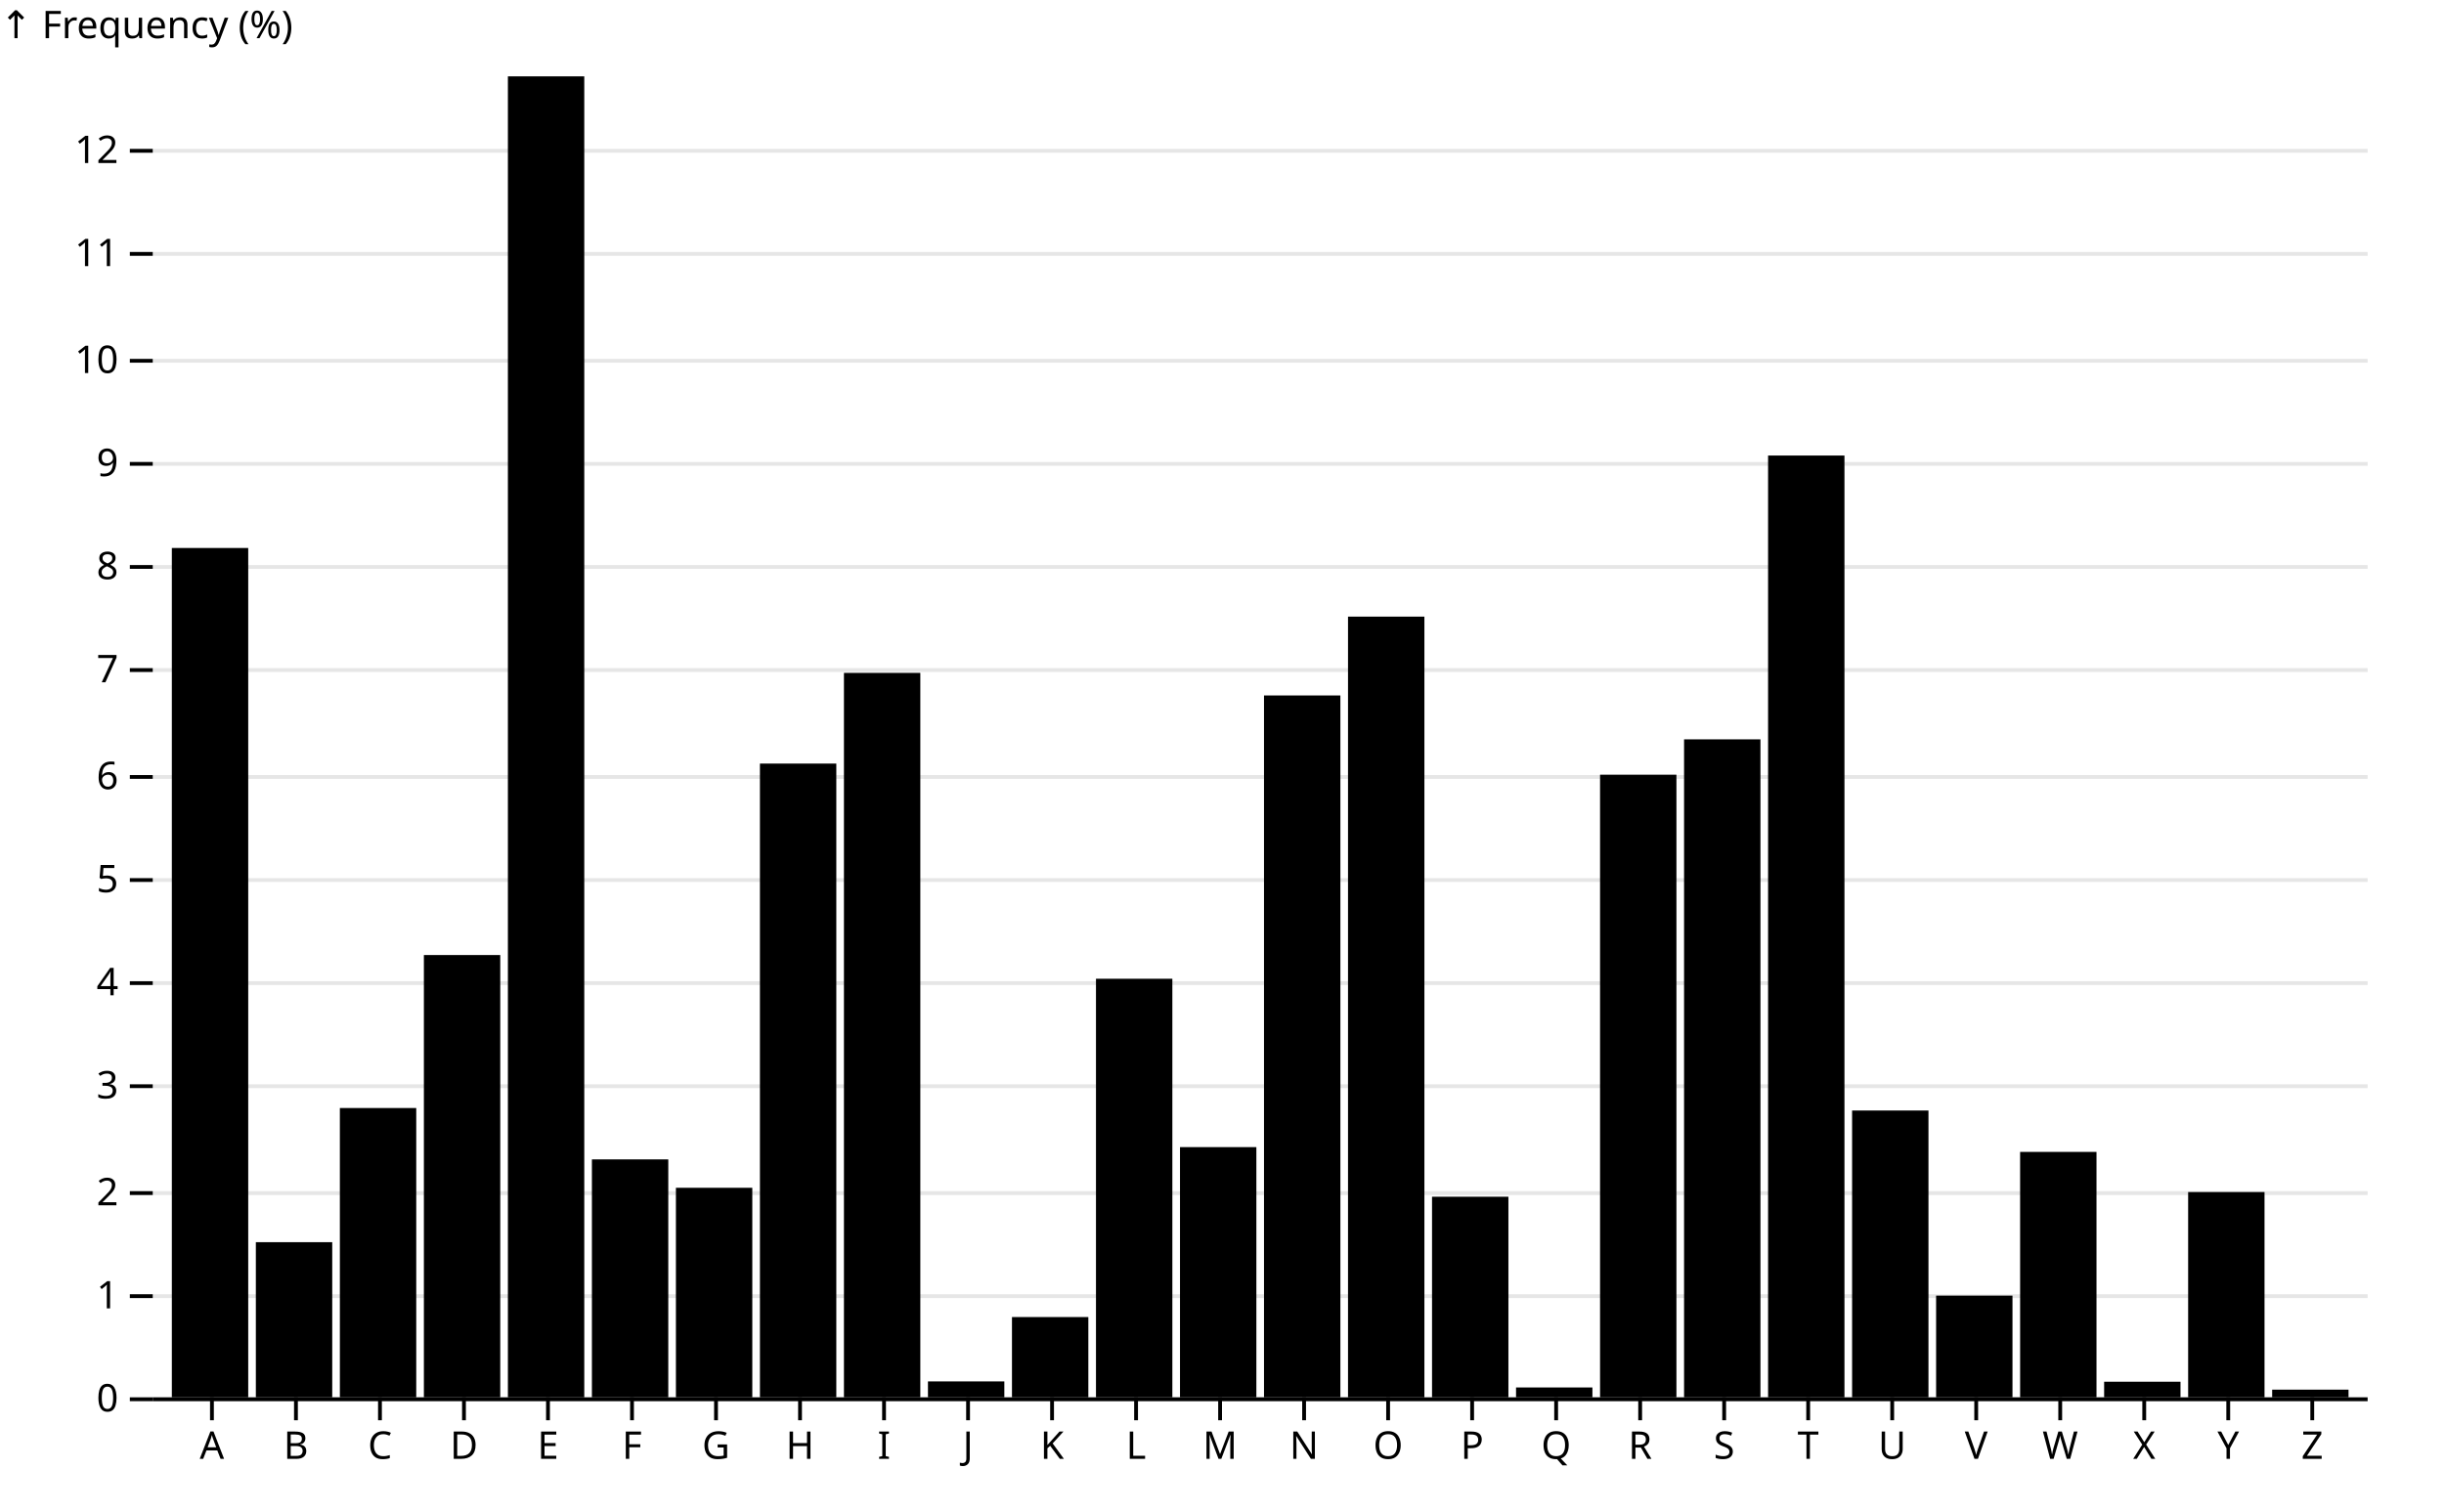
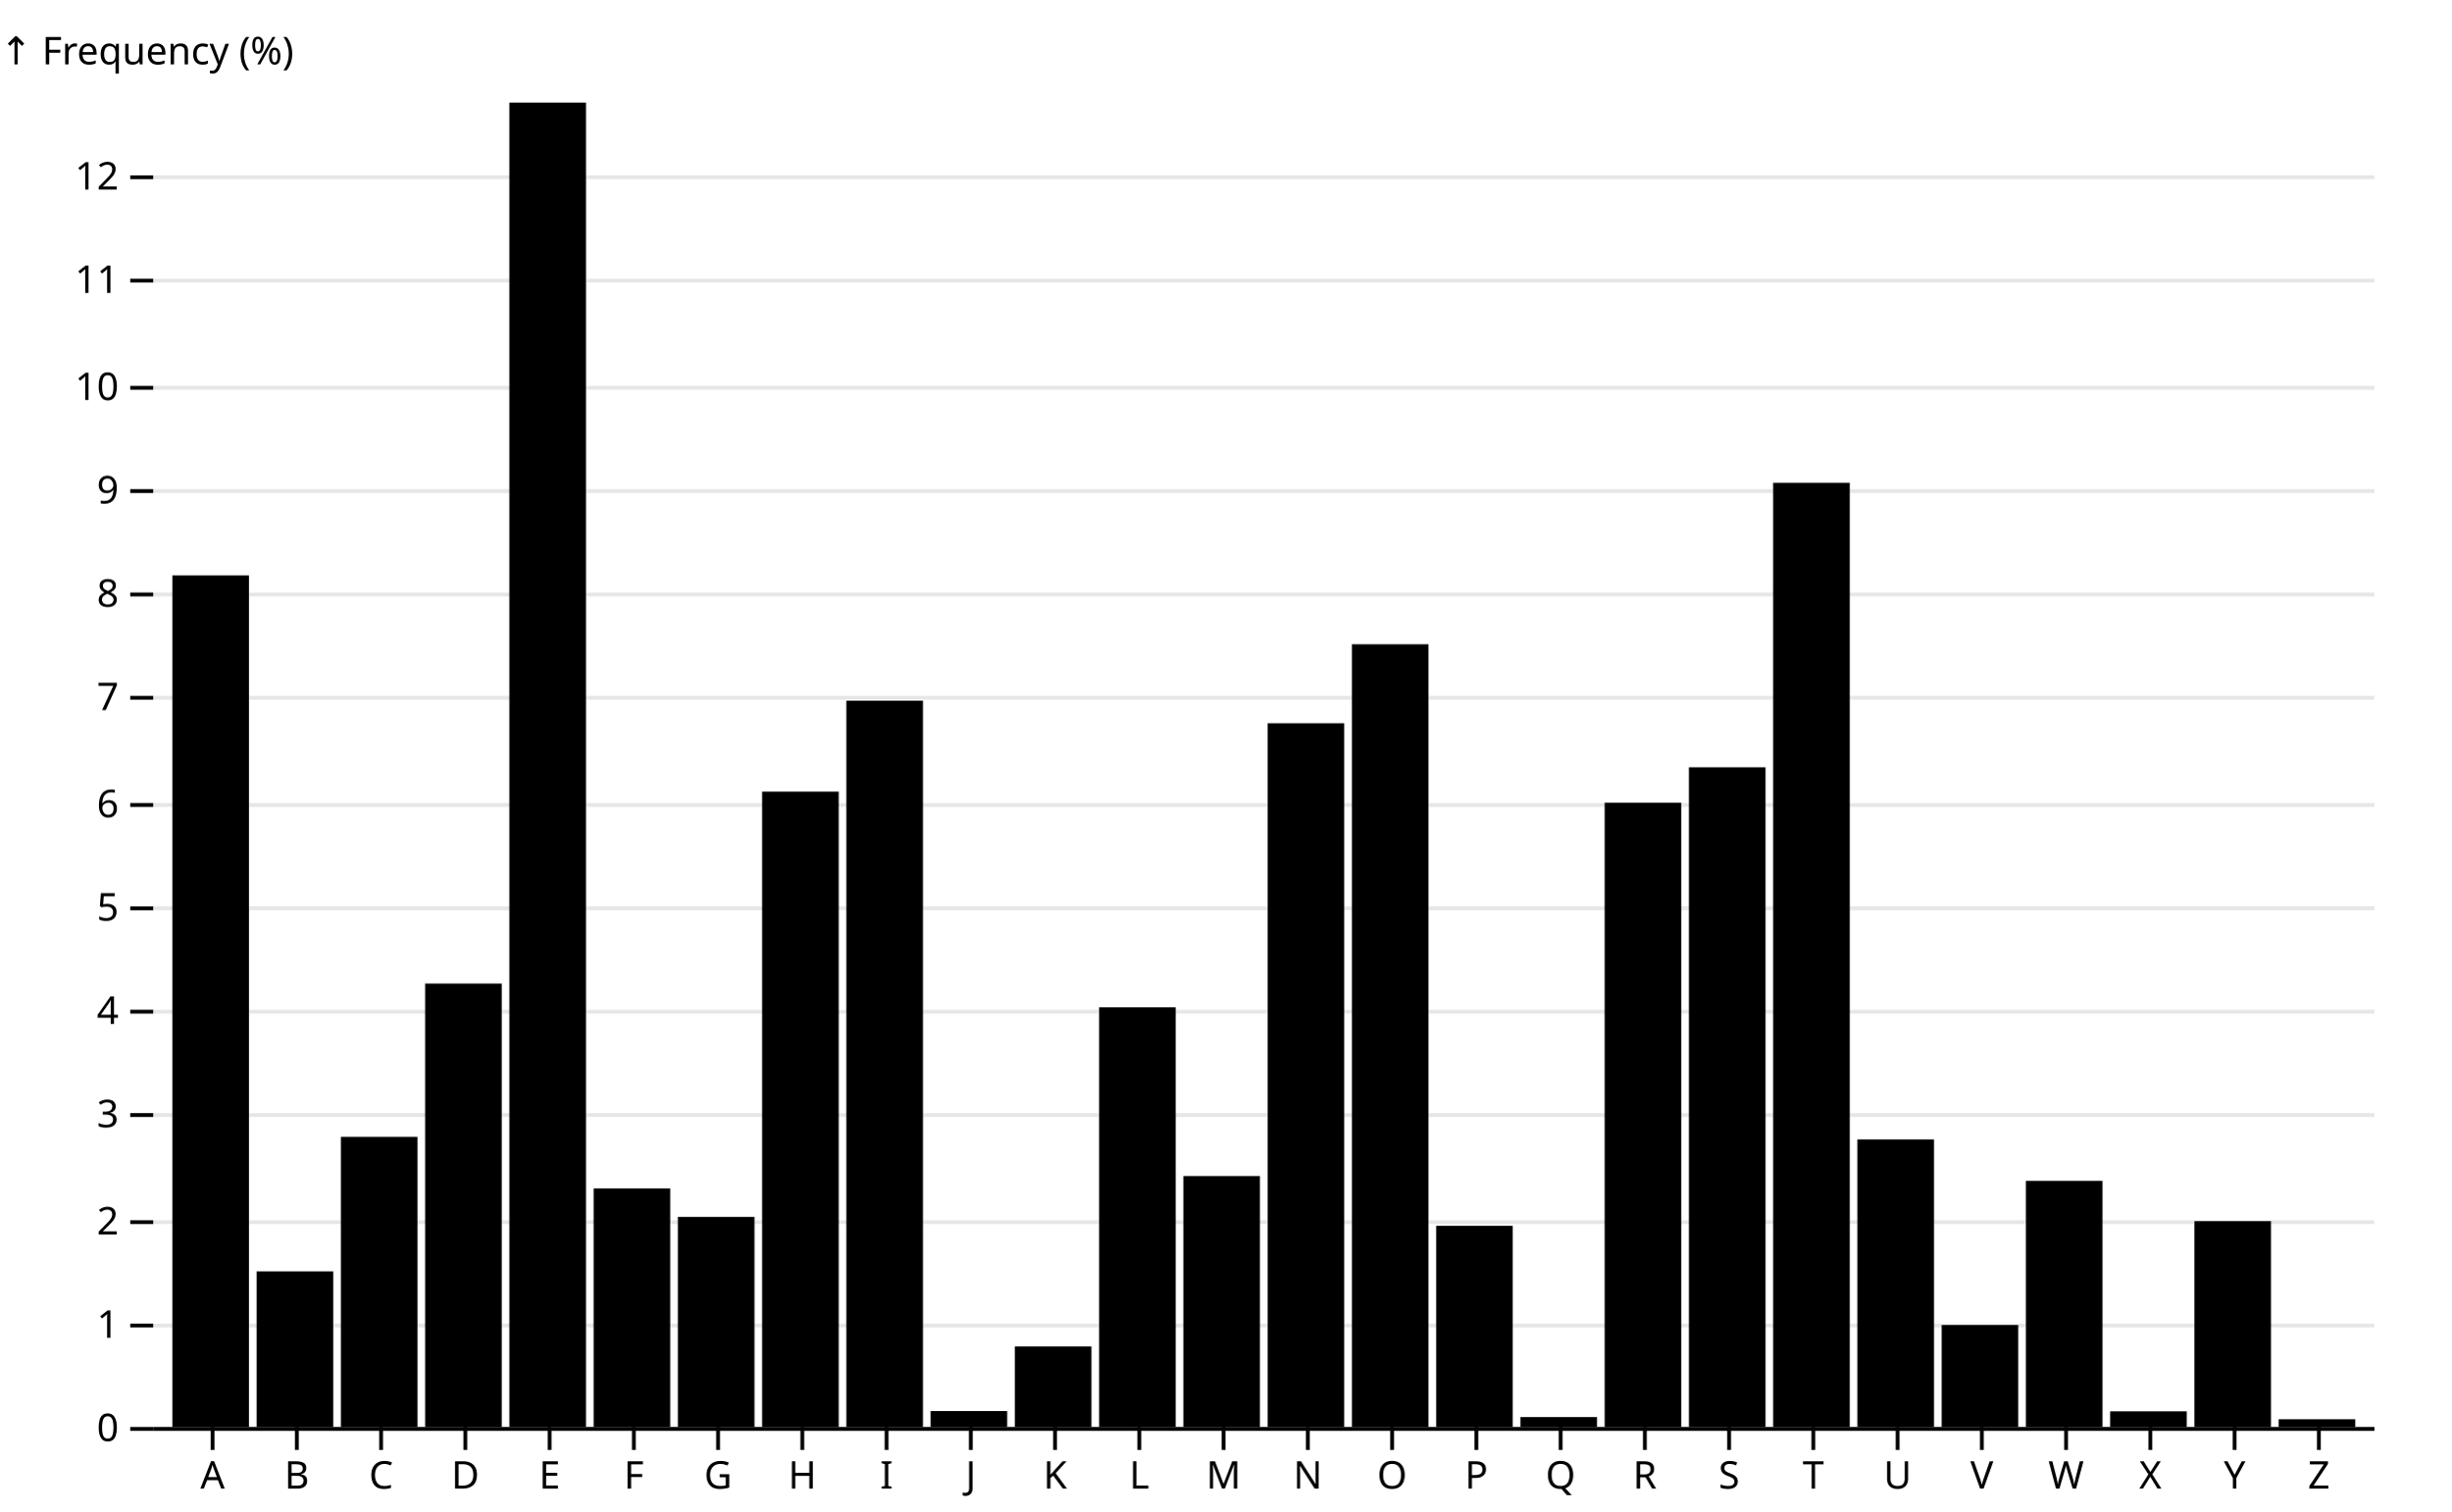
- <svg xmlns="http://www.w3.org/2000/svg" viewBox="0,0,640,396" class="plot" fill="currentColor" stroke-miterlimit="1" text-anchor="middle" width="640" height="396" style="display: block; font-size: 10px; font-family: sans-serif; background: white; height: auto; max-width: 100%;">
+ <svg xmlns="http://www.w3.org/2000/svg" class="plot" fill="currentColor" stroke-miterlimit="1" text-anchor="middle" width="640" height="396" style="display: block; font-size: 10px; font-family: sans-serif; background: white; height: auto; max-width: 100%;">
  <style>
    .plot text {
      white-space: pre;
    }
  </style>
  <g transform="translate(40,0)" fill="none" text-anchor="end">
    <g class="tick" opacity="1" transform="translate(0,366.5)">
      <line stroke="currentColor" x2="-6" />
      <line stroke="currentColor" x2="580" stroke-opacity="0.1" />
      <text fill="currentColor" x="-9" dy="0.32em">0</text>
    </g>
    <g class="tick" opacity="1" transform="translate(0,339.5)">
      <line stroke="currentColor" x2="-6" />
      <line stroke="currentColor" x2="580" stroke-opacity="0.1" />
      <text fill="currentColor" x="-9" dy="0.32em">1</text>
    </g>
    <g class="tick" opacity="1" transform="translate(0,312.5)">
      <line stroke="currentColor" x2="-6" />
      <line stroke="currentColor" x2="580" stroke-opacity="0.1" />
      <text fill="currentColor" x="-9" dy="0.32em">2</text>
    </g>
    <g class="tick" opacity="1" transform="translate(0,284.5)">
      <line stroke="currentColor" x2="-6" />
      <line stroke="currentColor" x2="580" stroke-opacity="0.1" />
      <text fill="currentColor" x="-9" dy="0.32em">3</text>
    </g>
    <g class="tick" opacity="1" transform="translate(0,257.5)">
      <line stroke="currentColor" x2="-6" />
      <line stroke="currentColor" x2="580" stroke-opacity="0.1" />
      <text fill="currentColor" x="-9" dy="0.32em">4</text>
    </g>
    <g class="tick" opacity="1" transform="translate(0,230.5)">
      <line stroke="currentColor" x2="-6" />
      <line stroke="currentColor" x2="580" stroke-opacity="0.1" />
      <text fill="currentColor" x="-9" dy="0.32em">5</text>
    </g>
    <g class="tick" opacity="1" transform="translate(0,203.5)">
      <line stroke="currentColor" x2="-6" />
      <line stroke="currentColor" x2="580" stroke-opacity="0.1" />
      <text fill="currentColor" x="-9" dy="0.32em">6</text>
    </g>
    <g class="tick" opacity="1" transform="translate(0,175.5)">
      <line stroke="currentColor" x2="-6" />
      <line stroke="currentColor" x2="580" stroke-opacity="0.1" />
      <text fill="currentColor" x="-9" dy="0.32em">7</text>
    </g>
    <g class="tick" opacity="1" transform="translate(0,148.5)">
      <line stroke="currentColor" x2="-6" />
      <line stroke="currentColor" x2="580" stroke-opacity="0.1" />
      <text fill="currentColor" x="-9" dy="0.32em">8</text>
    </g>
    <g class="tick" opacity="1" transform="translate(0,121.5)">
      <line stroke="currentColor" x2="-6" />
      <line stroke="currentColor" x2="580" stroke-opacity="0.1" />
      <text fill="currentColor" x="-9" dy="0.32em">9</text>
    </g>
    <g class="tick" opacity="1" transform="translate(0,94.5)">
      <line stroke="currentColor" x2="-6" />
      <line stroke="currentColor" x2="580" stroke-opacity="0.1" />
      <text fill="currentColor" x="-9" dy="0.32em">10</text>
    </g>
    <g class="tick" opacity="1" transform="translate(0,66.5)">
      <line stroke="currentColor" x2="-6" />
      <line stroke="currentColor" x2="580" stroke-opacity="0.1" />
      <text fill="currentColor" x="-9" dy="0.32em">11</text>
    </g>
    <g class="tick" opacity="1" transform="translate(0,39.5)">
      <line stroke="currentColor" x2="-6" />
      <line stroke="currentColor" x2="580" stroke-opacity="0.1" />
      <text fill="currentColor" x="-9" dy="0.32em">12</text>
    </g>
    <text fill="currentColor" transform="translate(-40,20)" dy="-1em" text-anchor="start">↑ Frequency (%)</text>
  </g>
  <g transform="translate(0,366)" fill="none" text-anchor="middle">
    <g class="tick" opacity="1" transform="translate(55.5,0)">
      <line stroke="currentColor" y2="6" />
      <text fill="currentColor" y="9" dy="0.71em">A</text>
    </g>
    <g class="tick" opacity="1" transform="translate(77.5,0)">
      <line stroke="currentColor" y2="6" />
      <text fill="currentColor" y="9" dy="0.71em">B</text>
    </g>
    <g class="tick" opacity="1" transform="translate(99.5,0)">
      <line stroke="currentColor" y2="6" />
      <text fill="currentColor" y="9" dy="0.71em">C</text>
    </g>
    <g class="tick" opacity="1" transform="translate(121.5,0)">
      <line stroke="currentColor" y2="6" />
      <text fill="currentColor" y="9" dy="0.71em">D</text>
    </g>
    <g class="tick" opacity="1" transform="translate(143.5,0)">
      <line stroke="currentColor" y2="6" />
      <text fill="currentColor" y="9" dy="0.71em">E</text>
    </g>
    <g class="tick" opacity="1" transform="translate(165.5,0)">
      <line stroke="currentColor" y2="6" />
      <text fill="currentColor" y="9" dy="0.71em">F</text>
    </g>
    <g class="tick" opacity="1" transform="translate(187.5,0)">
      <line stroke="currentColor" y2="6" />
      <text fill="currentColor" y="9" dy="0.71em">G</text>
    </g>
    <g class="tick" opacity="1" transform="translate(209.5,0)">
      <line stroke="currentColor" y2="6" />
      <text fill="currentColor" y="9" dy="0.71em">H</text>
    </g>
    <g class="tick" opacity="1" transform="translate(231.5,0)">
      <line stroke="currentColor" y2="6" />
      <text fill="currentColor" y="9" dy="0.71em">I</text>
    </g>
    <g class="tick" opacity="1" transform="translate(253.5,0)">
      <line stroke="currentColor" y2="6" />
      <text fill="currentColor" y="9" dy="0.71em">J</text>
    </g>
    <g class="tick" opacity="1" transform="translate(275.5,0)">
      <line stroke="currentColor" y2="6" />
      <text fill="currentColor" y="9" dy="0.71em">K</text>
    </g>
    <g class="tick" opacity="1" transform="translate(297.5,0)">
      <line stroke="currentColor" y2="6" />
      <text fill="currentColor" y="9" dy="0.71em">L</text>
    </g>
    <g class="tick" opacity="1" transform="translate(319.5,0)">
      <line stroke="currentColor" y2="6" />
      <text fill="currentColor" y="9" dy="0.71em">M</text>
    </g>
    <g class="tick" opacity="1" transform="translate(341.5,0)">
      <line stroke="currentColor" y2="6" />
      <text fill="currentColor" y="9" dy="0.71em">N</text>
    </g>
    <g class="tick" opacity="1" transform="translate(363.5,0)">
      <line stroke="currentColor" y2="6" />
      <text fill="currentColor" y="9" dy="0.71em">O</text>
    </g>
    <g class="tick" opacity="1" transform="translate(385.5,0)">
      <line stroke="currentColor" y2="6" />
      <text fill="currentColor" y="9" dy="0.71em">P</text>
    </g>
    <g class="tick" opacity="1" transform="translate(407.5,0)">
      <line stroke="currentColor" y2="6" />
      <text fill="currentColor" y="9" dy="0.71em">Q</text>
    </g>
    <g class="tick" opacity="1" transform="translate(429.5,0)">
      <line stroke="currentColor" y2="6" />
      <text fill="currentColor" y="9" dy="0.71em">R</text>
    </g>
    <g class="tick" opacity="1" transform="translate(451.5,0)">
      <line stroke="currentColor" y2="6" />
      <text fill="currentColor" y="9" dy="0.71em">S</text>
    </g>
    <g class="tick" opacity="1" transform="translate(473.5,0)">
      <line stroke="currentColor" y2="6" />
      <text fill="currentColor" y="9" dy="0.71em">T</text>
    </g>
    <g class="tick" opacity="1" transform="translate(495.5,0)">
      <line stroke="currentColor" y2="6" />
      <text fill="currentColor" y="9" dy="0.71em">U</text>
    </g>
    <g class="tick" opacity="1" transform="translate(517.5,0)">
      <line stroke="currentColor" y2="6" />
      <text fill="currentColor" y="9" dy="0.71em">V</text>
    </g>
    <g class="tick" opacity="1" transform="translate(539.5,0)">
      <line stroke="currentColor" y2="6" />
      <text fill="currentColor" y="9" dy="0.71em">W</text>
    </g>
    <g class="tick" opacity="1" transform="translate(561.5,0)">
      <line stroke="currentColor" y2="6" />
      <text fill="currentColor" y="9" dy="0.71em">X</text>
    </g>
    <g class="tick" opacity="1" transform="translate(583.5,0)">
      <line stroke="currentColor" y2="6" />
      <text fill="currentColor" y="9" dy="0.71em">Y</text>
    </g>
    <g class="tick" opacity="1" transform="translate(605.5,0)">
      <line stroke="currentColor" y2="6" />
      <text fill="currentColor" y="9" dy="0.71em">Z</text>
    </g>
  </g>
  <g transform="translate(0,0)">
    <rect x="133" width="20" y="20" height="346" />
    <rect x="463" width="20" y="119.316" height="246.684" />
    <rect x="45" width="20" y="143.533" height="222.467" />
    <rect x="353" width="20" y="161.511" height="204.489" />
    <rect x="221" width="20" y="176.248" height="189.752" />
    <rect x="331" width="20" y="182.159" height="183.841" />
    <rect x="441" width="20" y="193.654" height="172.346" />
    <rect x="199" width="20" y="200.001" height="165.999" />
    <rect x="419" width="20" y="202.915" height="163.085" />
    <rect x="111" width="20" y="250.149" height="115.851" />
    <rect x="287" width="20" y="256.36" height="109.64" />
    <rect x="89" width="20" y="290.219" height="75.781" />
    <rect x="485" width="20" y="290.873" height="75.127" />
    <rect x="309" width="20" y="300.461" height="65.539" />
    <rect x="529" width="20" y="301.714" height="64.286" />
    <rect x="155" width="20" y="303.675" height="62.325" />
    <rect x="177" width="20" y="311.112" height="54.888" />
    <rect x="573" width="20" y="312.229" height="53.771" />
    <rect x="375" width="20" y="313.454" height="52.546" />
    <rect x="67" width="20" y="325.358" height="40.642" />
    <rect x="507" width="20" y="339.359" height="26.641" />
    <rect x="265" width="20" y="344.971" height="21.029" />
    <rect x="243" width="20" y="361.832" height="4.168" />
    <rect x="551" width="20" y="361.914" height="4.086" />
    <rect x="397" width="20" y="363.412" height="2.588" />
    <rect x="595" width="20" y="363.984" height="2.016" />
  </g>
  <g stroke="currentColor" transform="translate(0,0.5)">
    <line x1="40" x2="620" y1="366" y2="366" />
  </g>
</svg>
